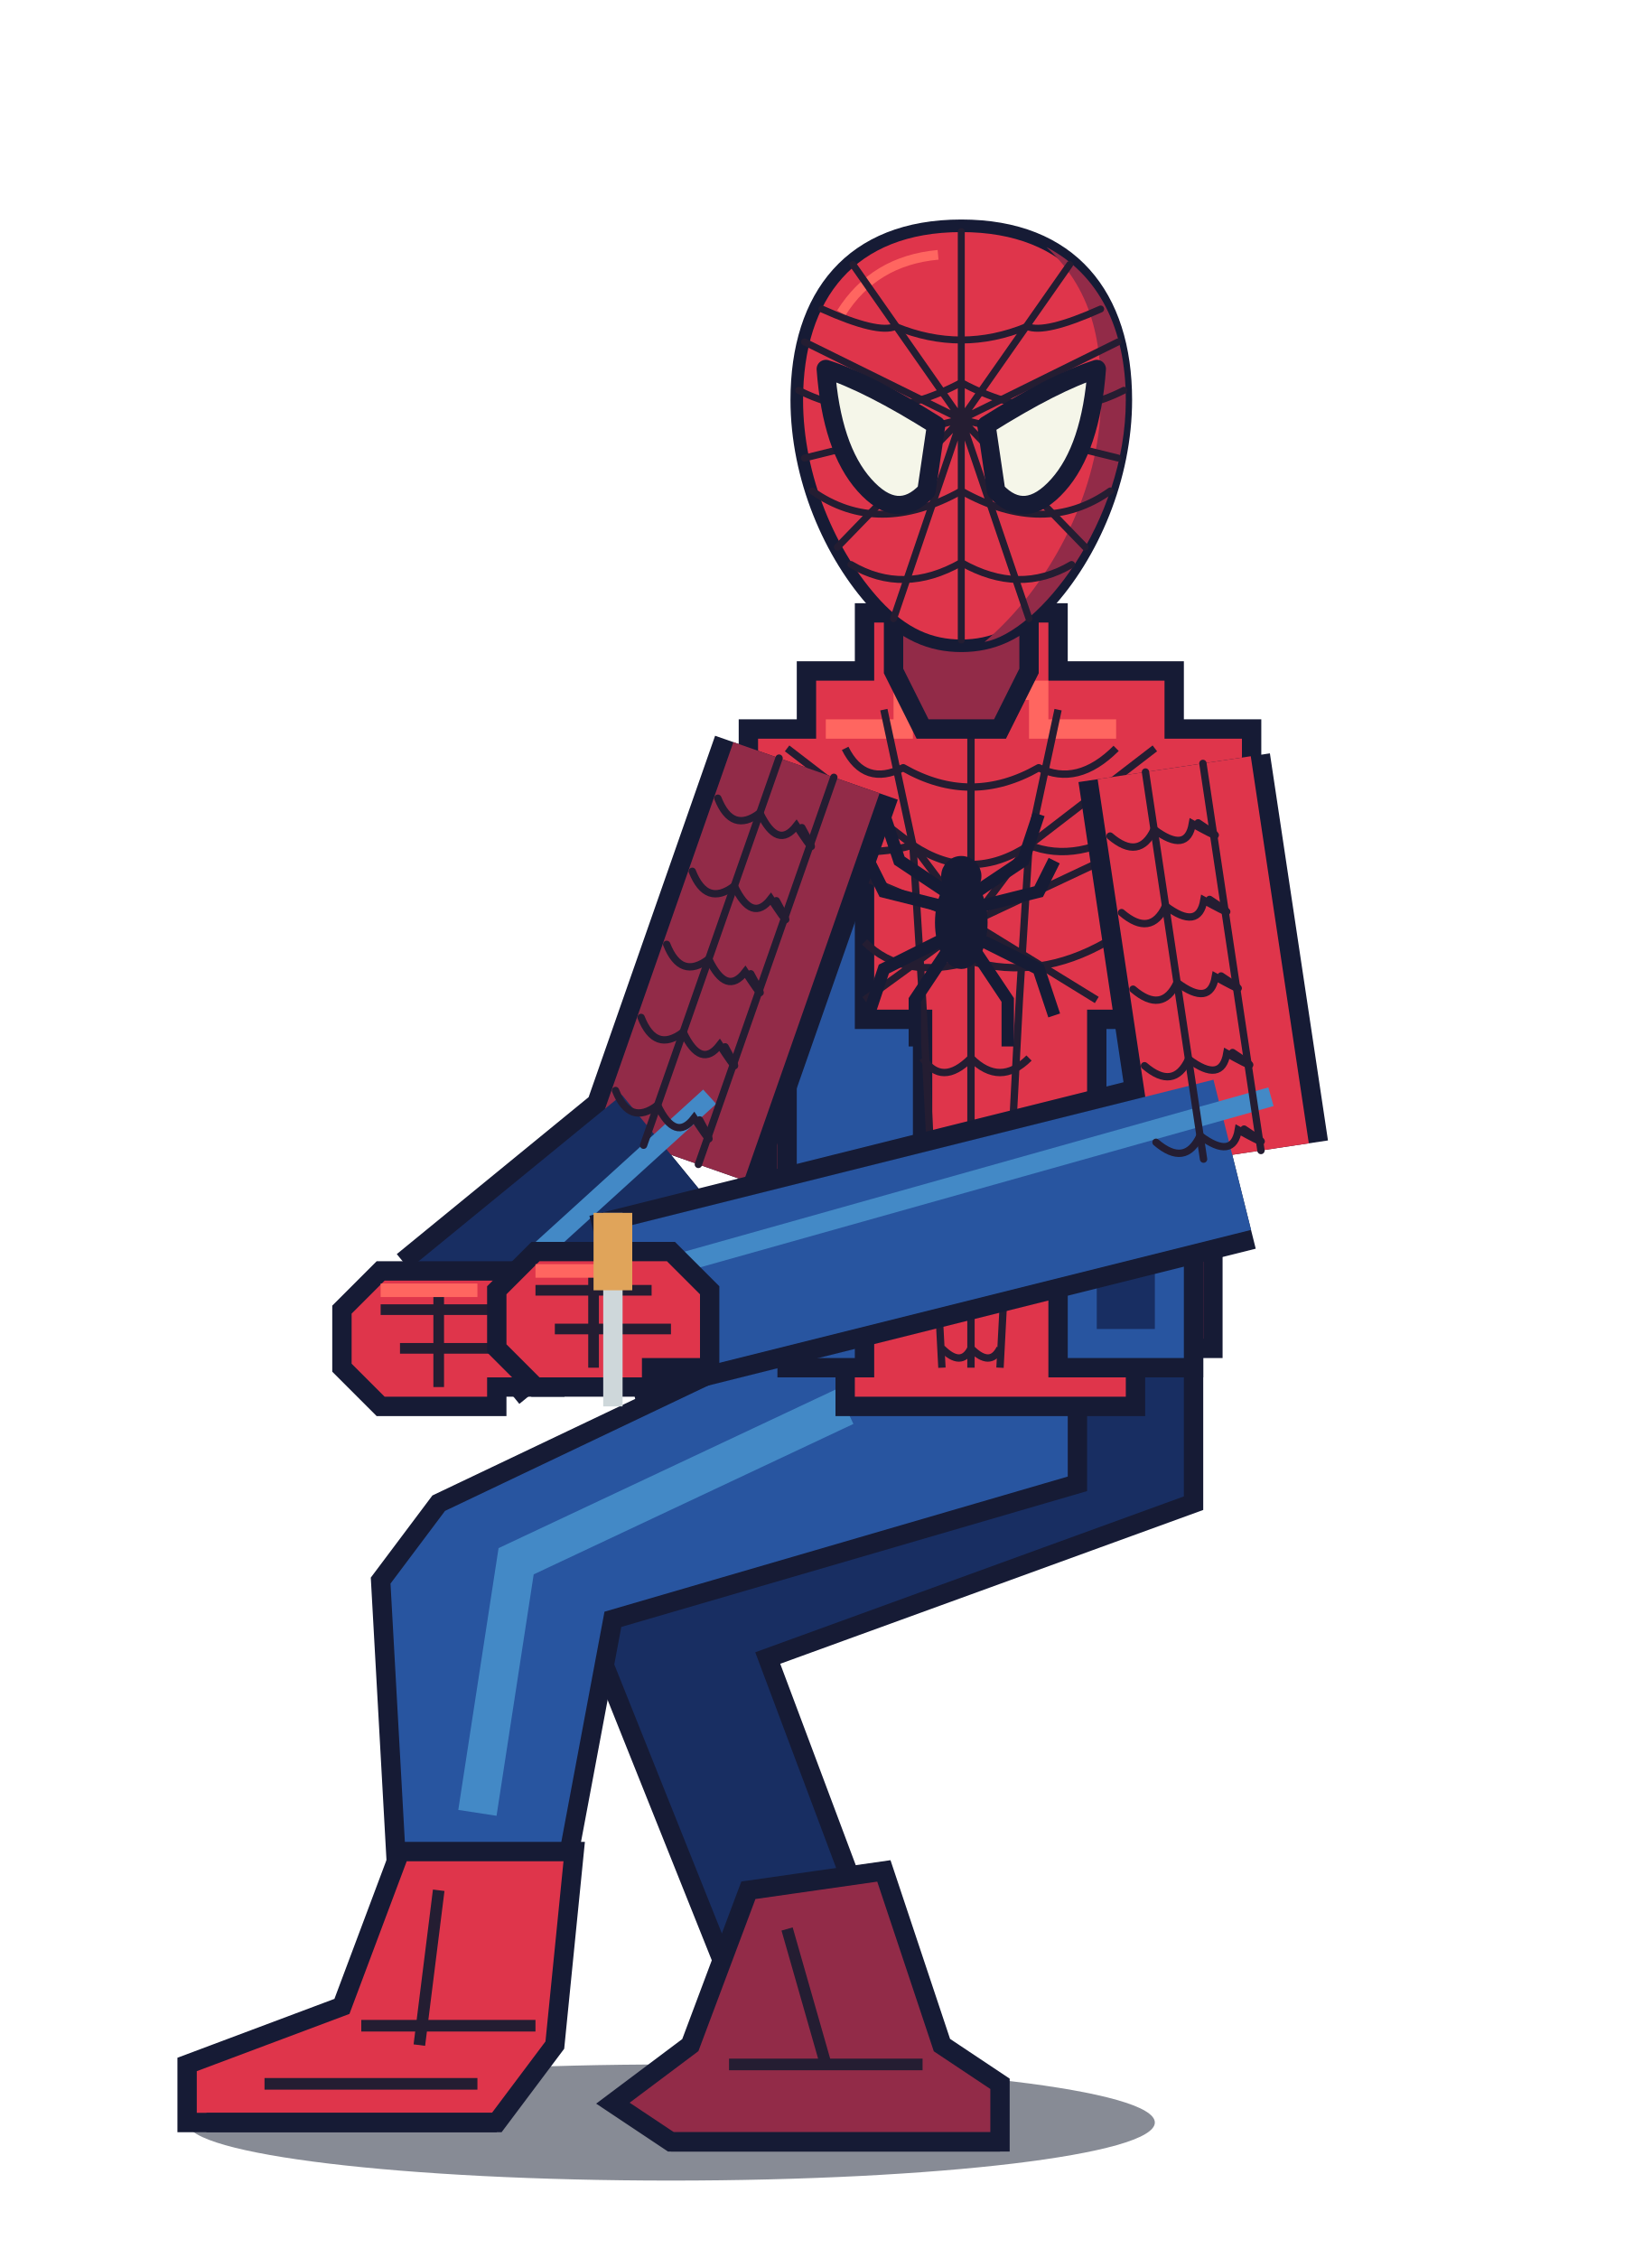
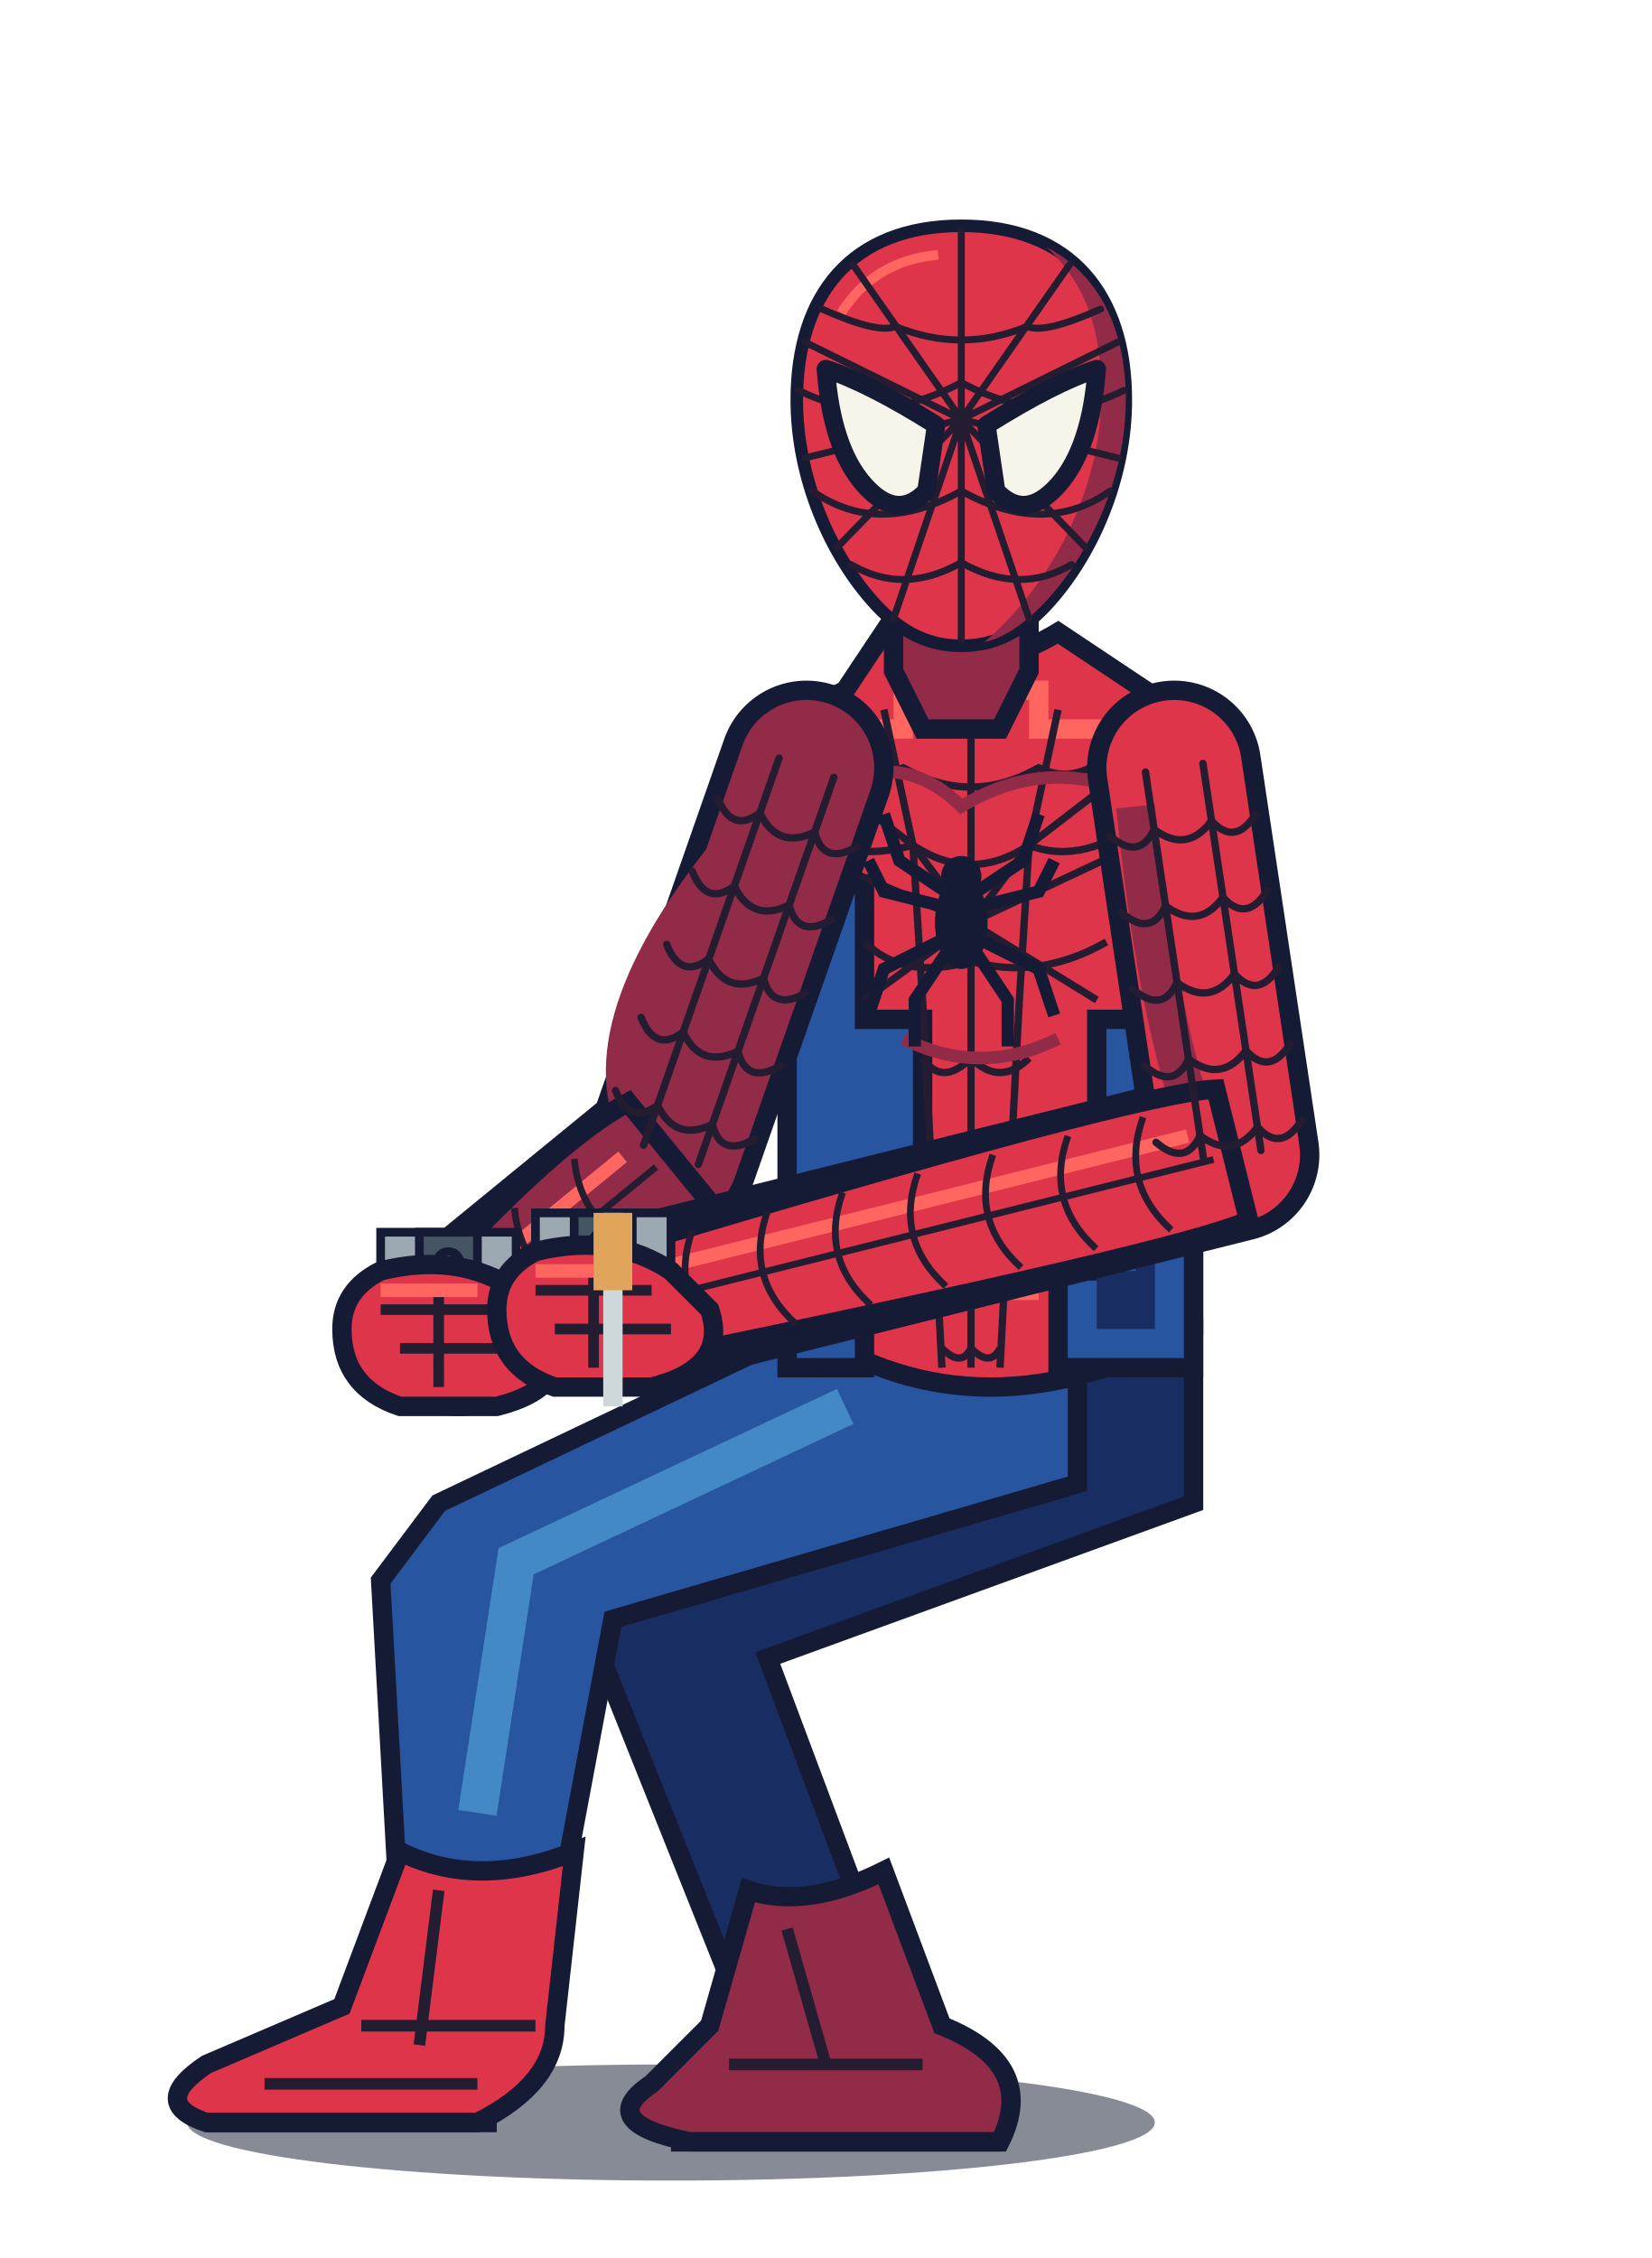
<svg xmlns="http://www.w3.org/2000/svg" viewBox="400 245 256 350" width="256" height="350">
-   <style>.spider-study-room { border:1px solid #795b48; background:#161e2c; box-shadow:0 18px 55px #060b1890; border-radius:10px; overflow:hidden; }
- .queens-caption { padding:16px 22px; display:flex; justify-content:space-between; gap:16px; color:#c6b8a6; font:9px monospace; letter-spacing:2px; background:#17202c; }
- .queens-caption span:first-child { color:#edc894; white-space:nowrap; }
- .queens-caption i { display:inline-block; width:5px; height:5px; background:#c1b788; margin-right:8px; border-radius:50%; }
- .queens-stage { position:relative; }
- .queens-stage svg { width:100%; height:auto; display:block; }
- .queens-footer { display:flex; justify-content:space-between; align-items:center; gap:12px; padding:18px 22px; background:#17202c; }
- .queens-kicker { font:9px monospace; letter-spacing:1.7px; color:#e8bd87; }
- .queens-footer p { font:12px monospace; color:#b7b6b5; margin:7px 0 0; }
- .room-shortcuts { display:flex; gap:7px; }
- .room-shortcuts button { padding:10px; border:1px solid #5f5960; color:#ddc8ad; border-radius:5px; font:11px monospace; min-height:44px; }
- .room-shortcuts button:hover { background:#3d3440; }
- .room-object { position:absolute; border:2px solid transparent; border-radius:10px; cursor:pointer; min-width:44px; min-height:44px; transition:box-shadow .25s,border-color .25s; }
- .room-object:hover,.room-object:focus-visible { border-color:#e5c594; box-shadow:0 0 28px #f2bb632f; outline:none; background:#ffd58a0a; }
- .room-object span { pointer-events:none; position:absolute; bottom:calc(100% + 8px); left:50%; transform:translateX(-50%); white-space:nowrap; padding:8px 10px; font:11px monospace; color:#f4ddbc; background:#17202cf5; border:1px solid #796453; border-radius:4px; opacity:0; }
- .room-object:hover span,.room-object:focus-visible span { opacity:1; }
- .object-computer { left:30%; top:49%; width:14.5%; height:21%; }
- .object-notebook { left:48%; top:66.5%; width:12%; height:8%; }
- .object-board { left:83.5%; top:16%; width:11.5%; height:20%; }
- .object-lamp { left:67.4%; top:47.5%; width:7%; height:8%; }
- .desk-light { opacity:0; transition:opacity .8s; pointer-events:none; }
- .lamp-on .desk-light { opacity:1; }
- /* Independent SVG joints keep the character attached to his desk. */
- .spider-head { transform-origin:23px 27px; animation:spider-breathe 4s ease-in-out infinite; }
- .spider-working-arm { transform-origin:33px 35px; }
- .spider-far-hand { transform-origin:0px 57px; }
- .pose-repairing .spider-working-arm { animation:spider-repair 1.8s ease-in-out infinite; }
- .pose-designing .spider-working-arm { animation:spider-sketch 2.4s ease-in-out infinite; }
- .pose-typing .spider-working-arm { animation:spider-type .6s ease-in-out infinite; }
- .pose-typing .spider-far-hand { animation:spider-type .6s ease-in-out -.3s infinite; }
- .pose-idle .spider-head { animation-duration:6s; }
- .pose-complete .spider-head { animation:spider-nod .7s ease-in-out 3; }
- .pose-complete .spider-working-arm { animation:spider-cheer 1.1s ease-in-out 2; }
- @keyframes spider-breathe { 50% { transform:translateY(.4px) rotate(-2deg); } }
- @keyframes spider-repair { 35% { transform:rotate(2deg); } 70% { transform:rotate(-1deg); } }
- @keyframes spider-sketch { 30% { transform:translateX(-1px) rotate(1deg); } 65% { transform:translateX(1px); } }
- @keyframes spider-type { 50% { transform:translateY(-.8px); } }
- .workshop-tool,.design-pencil { transform-origin:495px 439px; animation:workshop-adjust 1.8s steps(2,end) infinite; }
- .design-pencil { animation:workshop-sketch 2.4s steps(3,end) infinite; }
- .repair-kit,.workshop-tool,.monitor-shooter,.design-pencil { opacity:0; }
- .workshop-repairing .repair-kit,.workshop-repairing .workshop-tool,.workshop-repairing .monitor-shooter,.workshop-designing .design-pencil { opacity:1; }
- .workshop-repairing .suit-blueprint,.workshop-repairing .monitor-suit,.workshop-typing .suit-blueprint { opacity:0; }
- .workshop-keyboard { opacity:0; }
- .workshop-typing .workshop-keyboard { opacity:1; }
- .monitor-scan { animation:workshop-scan 5s ease-in-out infinite; }
- .workshop-complete .monitor-scan { stroke:#f6cb74; }
- @keyframes workshop-adjust { 33% { transform:translateY(-4px) rotate(-8deg); } 66% { transform:rotate(7deg); } }
- @keyframes workshop-sketch { 33% { transform:translate(-3px,-4px) rotate(8deg); } 66% { transform:translateX(3px) rotate(-5deg); } }
- @keyframes workshop-scan { 50% { transform:translate(7px,47px); opacity:.12; } }
- .queens-rain { animation:queens-rain 5s linear infinite; }
- .queens-steam { animation:queens-steam 6s ease-in-out infinite; }
- .queens-dust { animation:queens-dust 18s ease-in-out infinite alternate; }
- .room-hidden * { animation-play-state:paused !important; }
- .workspace-grid.spider-workspace { grid-template-columns:minmax(270px,310px) minmax(0,1fr); align-items:start; }
- .spider-workspace .workspace-scene { align-self:start; }
- .spider-workspace .scene-companion-note { padding:12px; }
- .room-panel { border:1px solid #967351; border-radius:10px; width:min(550px,calc(100vw - 28px)); padding:18px; color:#e8d1af; background:#171a2a; max-height:85dvh; overflow:auto; }
- .room-panel::backdrop { background:#080d20b8; backdrop-filter:blur(6px); }
- .room-panel-heading { display:flex; align-items:center; justify-content:space-between; gap:16px; margin-bottom:16px; font:14px monospace; }
- .room-panel-heading button { border:1px solid #746153; padding:10px 14px; border-radius:5px; }
- .room-panel textarea { min-height:250px; }
- .room-soundscapes { padding:12px; border:1px solid #6c5b57; background:#222333; display:flex; flex-wrap:wrap; align-items:center; gap:12px; }
- .room-soundscapes select { background:#171a2a; padding:8px; border:1px solid #7e6c5b; color:#e8d1af; }
- .room-soundscapes button { padding:10px; border:1px solid #a68965; color:#edc894; }
- .room-soundscapes label { display:flex; gap:8px; align-items:center; }
- .music-library-heading { display:flex; justify-content:space-between; align-items:center; padding-bottom:10px; color:#edc894; }
- .music-library-heading button { padding:8px 14px; border:1px solid #7e6c5b; }
- @keyframes queens-rain { to { transform:translate(-7px,22px); } }
- @keyframes queens-steam { 50% { transform:translateY(-8px); opacity:.1; } }
- @keyframes queens-dust { to { transform:translate(8px,-18px); opacity:.2; } }
- @media(min-width:1600px) { .workspace-grid.spider-workspace { grid-template-columns:330px minmax(0,1fr); max-width:1720px; width:100%; margin:auto; } }
- @media(max-width:1000px) { .workspace-grid.spider-workspace { grid-template-columns:minmax(230px,270px) minmax(0,1fr); gap:14px; } .queens-caption span:last-child { display:none; }.queens-footer { flex-wrap:wrap; padding:14px; } }
- @media(max-width:760px) { .workspace-grid.spider-workspace { grid-template-columns:1fr; }.spider-workspace .workspace-scene { grid-row:1; }.queens-caption { padding:12px; }.queens-kicker { font-size:8px; letter-spacing:1px; }.room-shortcuts { width:100%; }.room-shortcuts button { flex:1; }.queens-footer p { font-size:11px; }.object-notebook { top:65%; }.object-lamp { top:46%; }.room-object span { font-size:9px; } }
- @media(prefers-reduced-motion:reduce) { .spider-study-room * { animation:none !important; transition:none !important; } }
- 
- /* Workshop chrome: warm paper accents, deep ink, and generous hierarchy. */
- .spider-study-room { border-color:#76604d80; border-radius:16px; background:#131c29; box-shadow:0 24px 70px #060b1870,0 1px 0 #f5d5aa12 inset; }
- .queens-heading { display:flex; align-items:center; justify-content:space-between; gap:20px; padding:24px 26px 22px; background:linear-gradient(115deg,#202735,#17202c); border-bottom:1px solid #e9c39221; }
- .queens-caption { padding:0; background:none; font-size:8px; letter-spacing:2px; justify-content:flex-start; gap:16px; }
- .queens-caption span:last-child { color:#8e939b; }
- .queens-caption i { background:#d9b783; box-shadow:0 0 9px #eec89355; }
- .queens-heading h2 { margin:12px 0 8px; color:#f0e3d0; font-family:Georgia,serif; font-size:clamp(21px,2.2vw,31px); font-weight:400; line-height:1.2; letter-spacing:-.7px; }
- .queens-heading h2 span { display:none; }
- .queens-heading p { margin:0; color:#a7a7ac; font:11px/1.6 monospace; }
- .queens-live { display:inline-flex; align-items:center; gap:7px; flex-shrink:0; border:1px solid #9eb8a339; padding:8px 10px; border-radius:20px; color:#b8d5bd; font:8px monospace; letter-spacing:1px; background:#86a98c09; }
- .queens-stage { isolation:isolate; background:#252c3e; }
- .queens-stage::after { content:''; position:absolute; inset:0; pointer-events:none; box-shadow:inset 0 -24px 40px #111c2933; border-bottom:1px solid #e6c79e21; }
- .room-scene-label { position:absolute; z-index:1; left:18px; bottom:16px; display:flex; align-items:center; gap:7px; padding:8px 10px; border:1px solid #b6c9cb25; border-radius:4px; background:#111d2bcc; color:#c4cfce; font:8px/1.4 monospace; letter-spacing:1px; backdrop-filter:blur(6px); pointer-events:none; }
- .room-scene-label &gt; span:not(.room-scene-dot) { color:#63777e; }
- .room-scene-dot { width:4px; height:4px; border-radius:50%; background:#9ac8b2; box-shadow:0 0 8px #9ac8b255; }
- .room-activity-bar { display:flex; justify-content:space-between; align-items:center; gap:12px; padding:13px 22px; border-bottom:1px solid #d5b48a17; background:#18212e; }
- .room-activity-label { display:flex; align-items:center; gap:8px; font:8px monospace; letter-spacing:1.5px; color:#a0a9b3; }
- .room-activity-label svg { color:#cfae7f; }
- .room-activity-options { display:flex; gap:4px; }
- .room-activity-options button { display:flex; align-items:center; justify-content:center; gap:6px; min-height:36px; padding:8px 11px; border:1px solid transparent; border-radius:6px; color:#9ca7b5; font:10px monospace; transition:background .2s,color .2s,border-color .2s; }
- .room-activity-options button[aria-pressed=true] { color:#f2d3a8; background:#d6b27c12; border-color:#c7a47850; }
- .room-activity-options button:hover { color:#fff0d6; background:#d6b27c18; }
- .room-activity-options button:disabled { opacity:.35; cursor:not-allowed; }
- .room-activity-options button:focus-visible,.room-shortcuts button:focus-visible { outline:2px solid #f2d3a8; outline-offset:3px; }
- .queens-footer { padding:22px; background:#141e2b; gap:20px; }
- .queens-kicker { font-size:8px; color:#d5b58d; letter-spacing:1.6px; }
- .queens-footer p { max-width:360px; font:11px/1.8 monospace; color:#9eabb9; }
- .room-shortcuts { gap:6px; }
- .room-shortcuts button { display:flex; align-items:center; justify-content:center; gap:7px; min-height:42px; border-color:#53617266; background:#202c3b60; color:#c1cad3; font-size:10px; transition:background .2s, border-color .2s; }
- .room-shortcuts button:hover { background:#2c3948; border-color:#b49b79; }
- .room-string-glow { animation:room-lights 6s ease-in-out infinite; }
- .spider-lenses { animation:spider-eye-focus 9s ease-in-out infinite; transform-origin:23px 16px; }
- .spider-celebration { opacity:0; }
- .pose-complete .spider-celebration { animation:spider-sparkle 1.1s ease-out 2; }
- .spider-working-arm,.spider-head { transition:transform .5s ease; }
- @keyframes spider-eye-focus { 0%,42%,49%,100% { transform:scaleY(1); } 45%,46% { transform:scaleY(.86); } }
- @keyframes spider-nod { 45% { transform:rotate(-6deg) translateY(.7px); } }
- @keyframes spider-cheer { 30%,60% { transform:rotate(16deg); } }
- @keyframes spider-sparkle { 15%,55% { opacity:1; } 100% { opacity:0; transform:translateY(-12px); } }
- @keyframes room-lights { 50% { opacity:.55; } }
- @media(min-width:1600px) { .queens-heading h2 span { display:inline; margin-left:20px; font:8px monospace; letter-spacing:1.5px; color:#818d9e; vertical-align:middle; } }
- @media(max-width:1100px) { .queens-heading { padding:20px; }.queens-live { display:none; }.room-activity-bar { flex-wrap:wrap; padding:13px 16px; }.queens-footer { flex-wrap:wrap; }.room-shortcuts { width:100%; }.room-shortcuts button { flex:1; } }
- @media(max-width:760px) { .queens-heading { padding:18px; }.queens-heading h2 { font-size:25px; }.queens-heading p { font-size:10px; }.queens-footer { padding:18px; }.room-activity-options { width:100%; }.room-activity-options button { flex:1; min-height:44px; padding:8px; }.room-scene-label { left:10px; bottom:10px; font-size:7px; letter-spacing:.5px; }.room-shortcuts button { min-height:44px; } }
- @media(prefers-reduced-motion:reduce) { .spider-study-room * { animation:none !important; transition:none !important; }.pose-complete .spider-celebration { opacity:1; } }
- 
- /* The scene and its hit targets share the SVG's 1000:660 coordinate system. */
- .queens-stage { aspect-ratio:1000/660; }
- .queens-stage &gt; svg { width:100%; height:100%; }
- .queens-heading { padding:16px 20px; }
- .queens-heading h2 { margin:8px 0 6px; }
- .queens-footer { padding:14px 20px; }
- .object-computer { border-color:#9cd7d733; }
- @media(max-width:760px) {
-   .room-object { min-width:24px; min-height:24px; border-radius:4px; }
-   .object-notebook { top:66.5%; }
-   .object-lamp { top:47.5%; }
-   .room-shortcuts button { min-height:44px; }
- }
- 
- /* Body and articulated arms share one room-space rig. */
- .layer-hands { pointer-events:none; }
- .spider-working-arm,.spider-far-hand { animation:none !important; }
- .workshop-reading .suit-blueprint,.workshop-writing .suit-blueprint { opacity:0; }
- .room-activity-options { flex-wrap:wrap; }
- @media(prefers-reduced-motion:reduce) { .spider-study-room * { animation:none !important; } }
- *{animation:none!important}</style>
  <g class="seated-spider pose-repairing layer-body" data-pose="repairing" aria-label="Spider-Man repairing">
    <g transform="translate(480 262) scale(3)" shape-rendering="geometricPrecision" stroke="#161b35" stroke-width="1" stroke-linejoin="miter">
      <ellipse cx="8" cy="104" rx="25" ry="3" fill="#10182b" opacity=".5" stroke="none" />
      <path data-limb="far-leg" d="M24 63H35V72L13 80L19 96L12 99L4 79V74Z" fill="#182e62" />
-       <path d="M12 92L19 91L22 100L25 102V105H8L5 103L9 100Z" fill="#922b48" />
+       <path d="M12 92Q15 93 19 91L22 99Q27 101 25 105H9Q4 104 7 102L10 99Z" fill="#922b48" />
      <path data-limb="near-leg" d="M17 62H29V71L5 78L2 94H-6L-7 76L-4 72Z" fill="#2855a0" />
      <path d="M17 67L0 75L-2 88" fill="none" stroke="#4389c6" stroke-width="2" />
-       <path d="M-6 90H3L2 100L-1 104H-17V101L-9 98Z" fill="#df354b" />
+       <path d="M-6 90Q-2 92 3 90L2 99Q2 102-2 104H-16Q-19 103-16 101L-9 98Z" fill="#df354b" />
      <path d="M-4 92L-5 100M-8 99H1M-13 102H-2M14 94L16 101M11 101H21" fill="none" stroke="#241d32" stroke-width=".6" />
      <path d="M-16 104H-1M8 105H25" stroke="#161b35" />
      <g class="spider-torso">
-         <path d="M18 26H28V29H34V32H38V43L36 51V64H32V67H17V64H13V49L12 37V32H15V29H18Z" fill="#df354b" />
+         <path d="M19 27Q23 30 28 27L34 31Q39 34 38 42L35 52L35 63Q24 69 15 63L14 51L12 39Q11 33 17 30Z" fill="#df354b" />
        <path d="M14 40H18V47H21V62H18V65H14ZM32 38H36V45H38V52H35V65H28V60H30V47H32Z" fill="#2855a0" />
        <path d="M34 47H36V58H33V63H30V60H32V51H34Z" fill="#182e62" stroke="none" />
        <path d="M16 32H20V30H27V32H31M16 35V38M22 61H27" stroke="#ff6660" fill="none" />
        <g fill="none" stroke="#241d32" stroke-width=".38" stroke-linejoin="round">
          <path d="M23.5 31V65M19 31L20.5 38L21 46L22 65M28 31L26.5 38L26 46L25 65M14 33L20.5 38L23.5 42L26.5 38L33 33M14 38L23.5 42L32 38M18 46L23.5 42L30 46" />
          <path d="M17 33Q18 35 20 34Q23.5 36 27 34Q29 35 31 33M14 37Q17 39 20.5 38Q23.5 40 26.5 38Q29 39 32 37M18 43Q20 45 23.5 44Q27 45 30.5 43M21 49Q22 50.5 23.5 49Q25 50.5 26.5 49M21.5 54Q22.5 55.5 23.5 54Q25 55.5 26 54M22 59Q23 60.5 23.5 59Q24.5 60.5 25.5 59M22 64Q23 65 23.5 64Q24.5 65 25 64" />
        </g>
+         <path d="M16 35Q20 33 23 36Q28 33 33 36M20 48Q24 50 28 48M21 54Q24 56 27 54" fill="none" stroke="#922b48" stroke-width=".65" />
        <g transform="translate(23 42) scale(.8)">
          <g stroke="#161b35" fill="#161b35" stroke-width=".8">
            <ellipse cx="0" cy="0" rx="1.3" ry="2.6" />
            <circle cy="-3" r=".9" />
            <path d="M-1-2L-4-4L-5-7M1-2L4-4L5-7M-1-1L-5-2L-6-4M1-1L5-2L6-4M-1 1L-5 3L-6 6M1 1L5 3L6 6M-1 2L-3 5L-3 8M1 2L3 5L3 8" fill="none" />
          </g>
        </g>
        <g class="spider-head">
          <path d="M19.5 24H26.5V29L25 32H21L19.5 29Z" fill="#922b48" />
          <g transform="translate(23 6)">
            <g stroke="#161b35" stroke-width=".65" stroke-linejoin="round" shape-rendering="geometricPrecision">
              <path d="M0 0C-5.7 0-8.5 3.6-8.5 9C-8.5 13-6.8 17-4.4 19.6C-3 21.1-1.6 21.7 0 21.7C1.6 21.7 3 21.1 4.4 19.6C6.8 17 8.5 13 8.5 9C8.5 3.6 5.7 0 0 0Z" fill="#df354b" />
              <path d="M4.4 1.1C7 3.5 7.3 6.5 7.2 9.5C7 14 4.5 18.7 1.2 21.5C4 21 8.5 15.3 8.5 9C8.5 5.3 7.1 2.5 4.4 1.1Z" fill="#922b48" stroke="none" />
              <path d="M-6.2 4.5Q-4.5 1.8-1.2 1.5" stroke="#ff6660" stroke-width=".5" fill="none" />
              <g fill="none" stroke="#241d32" stroke-width=".36" stroke-linecap="round">
                <path d="M0 .3V21.4M-5.6 2L0 10L5.6 2M-8.1 6L0 10L8.1 6M-8.1 12L0 10L8.1 12M-6.4 16.6L0 10L6.4 16.6M-3.5 20.3L0 10L3.5 20.3" />
                <path d="M-7.2 4.3Q-4.3 5.6-3.4 5.2Q0 6.6 3.4 5.2Q4.3 5.6 7.2 4.3M-8.4 8.5Q-4.5 10.5 0 8.1Q4.5 10.5 8.4 8.5M-7.7 13.7Q-4.3 16.1 0 13.7Q4.3 16.1 7.7 13.7M-5.7 17.5Q-3 19.1 0 17.4Q3 19.1 5.7 17.5" />
              </g>
              <g fill="#f5f6e9" stroke-width=".95">
                <path d="M-7 7.4Q-4.8 8.1-1.3 10.3L-1.8 13.7Q-3.3 15.3-5 13.4Q-6.7 11.5-7 7.4Z" />
                <path d="M7 7.4Q4.8 8.1 1.3 10.3L1.8 13.7Q3.3 15.3 5 13.4Q6.7 11.5 7 7.4Z" />
              </g>
            </g>
          </g>
        </g>
      </g>
    </g>
  </g>
  <g class="seated-spider pose-repairing layer-hands" aria-label="Spider-Man repairing">
    <g transform="translate(480 262) scale(3)" shape-rendering="geometricPrecision" stroke="#161b35" stroke-width="1" stroke-linejoin="miter">
      <g class="spider-far-hand" data-hand="far">
-         <path d="M15 34L8 54M8 54L-3 63" fill="none" stroke="#161b35" stroke-width="10" />
-         <path d="M15 34L8 54" fill="none" stroke="#922b48" stroke-width="8" />
-         <path d="M8 54L-3 63" fill="none" stroke="#182e62" stroke-width="8" />
-         <path d="M10 51L-1 61" fill="none" stroke="#4389c6" stroke-width="1" />
+         <path d="M15 34L8 54M8 54L-3 63" fill="none" stroke="#161b35" stroke-width="9" stroke-linecap="round" />
+         <path d="M15 34L8 54" fill="none" stroke="#922b48" stroke-width="7" stroke-linecap="round" />
+         <path d="M13 36Q4 46 6 52" fill="none" stroke="#922b48" stroke-width="2" />
+         <g transform="translate(8 54) rotate(50.71059)">
+           <path d="M-3.5 0Q-4.3 4-3 13.213H3Q4.2 4 3.5 0Z" fill="#922b48" />
+           <path d="M-1.5 2V11.213" fill="none" stroke="#ff6660" stroke-width=".7" />
+           <g stroke="#241d32" stroke-width=".35" fill="none">
+             <path d="M-3 4Q0 6 3 4" />
+             <path d="M-3 8Q0 10 3 8" />
+             <path d="M0 1V12.213" />
+           </g>
+         </g>
        <g transform="translate(15 34) rotate(19.29005)" fill="none" stroke="#241d32" stroke-width=".38" stroke-linecap="round">
          <path d="M-1.5 0V21.19M1.5 0V21.19" />
-           <path d="M-3.8 3Q-2.5 4.5-1.5 3Q0 4.51.5 3Q2.5 4.53.8 3" />
-           <path d="M-3.8 7Q-2.5 8.5-1.5 7Q0 8.51.5 7Q2.5 8.53.8 7" />
-           <path d="M-3.8 11Q-2.5 12.5-1.5 11Q0 12.51.5 11Q2.5 12.53.8 11" />
-           <path d="M-3.8 15Q-2.5 16.5-1.5 15Q0 16.51.5 15Q2.5 16.53.8 15" />
-           <path d="M-3.8 19Q-2.5 20.5-1.5 19Q0 20.51.5 19Q2.5 20.53.8 19" />
+           <path d="M-3.8 3Q-2.5 4.5-1.5 3Q0 4.5 1.5 3Q2.5 4.5 3.8 3" />
+           <path d="M-3.8 7Q-2.5 8.5-1.5 7Q0 8.5 1.5 7Q2.5 8.5 3.8 7" />
+           <path d="M-3.8 11Q-2.5 12.5-1.5 11Q0 12.5 1.5 11Q2.5 12.5 3.8 11" />
+           <path d="M-3.8 15Q-2.5 16.5-1.5 15Q0 16.5 1.5 15Q2.5 16.5 3.8 15" />
+           <path d="M-3.8 19Q-2.5 20.5-1.5 19Q0 20.5 1.5 19Q2.5 20.5 3.8 19" />
        </g>
        <g class="spider-fingers" transform="translate(-3 63)">
-           <path d="M-4-3H3L5-1V3H2V4H-4L-6 2V-1Z" fill="#df354b" />
+           <g transform="translate(0 -3)" stroke-width=".45">
+             <path d="M-4-2H3V1H-4Z" fill="#9ca9b3" />
+             <path d="M-2-2H1V1H-2Z" fill="#455564" />
+             <circle cx="-.5" cy="-.4" r=".6" fill="#b9e2e3" />
+           </g>
+           <path d="M-4-3Q0-4 3-2L5 0Q6 3 2 4H-3Q-6 3-6 0Q-6-2-4-3Z" fill="#df354b" />
          <path d="M-4-1H2M-3 1H3M-1-2V3" fill="none" stroke="#241d32" stroke-width=".55" />
          <path d="M-4-2H1" stroke="#ff6660" stroke-width=".7" />
        </g>
      </g>
      <g class="spider-working-arm" data-hand="near">
-         <path d="M34 34L37 54M37 54L5 62" fill="none" stroke="#161b35" stroke-width="10" />
-         <path d="M34 34L37 54" fill="none" stroke="#df354b" stroke-width="8" />
-         <path d="M37 54L5 62" fill="none" stroke="#2855a0" stroke-width="8" />
-         <path d="M39 51L7 60" fill="none" stroke="#4389c6" stroke-width="1" />
+         <path d="M34 34L37 54M37 54L5 62" fill="none" stroke="#161b35" stroke-width="9" stroke-linecap="round" />
+         <path d="M34 34L37 54" fill="none" stroke="#df354b" stroke-width="7" stroke-linecap="round" />
+         <path d="M32 36Q33 46 35 52" fill="none" stroke="#922b48" stroke-width="2" />
+         <g transform="translate(37 54) rotate(75.96376)">
+           <path d="M-3.5 0Q-4.3 4-3 31.985H3Q4.2 4 3.5 0Z" fill="#df354b" />
+           <path d="M-1.5 2V29.985" fill="none" stroke="#ff6660" stroke-width=".7" />
+           <g stroke="#241d32" stroke-width=".35" fill="none">
+             <path d="M-3 4Q0 6 3 4" />
+             <path d="M-3 8Q0 10 3 8" />
+             <path d="M-3 12Q0 14 3 12" />
+             <path d="M-3 16Q0 18 3 16" />
+             <path d="M-3 20Q0 22 3 20" />
+             <path d="M-3 24Q0 26 3 24" />
+             <path d="M-3 28Q0 30 3 28" />
+             <path d="M0 1V30.985" />
+           </g>
+         </g>
        <g transform="translate(34 34) rotate(-8.530766)" fill="none" stroke="#241d32" stroke-width=".38" stroke-linecap="round">
          <path d="M-1.5 0V20.224M1.5 0V20.224" />
-           <path d="M-3.8 3Q-2.5 4.5-1.5 3Q0 4.51.5 3Q2.5 4.53.8 3" />
-           <path d="M-3.8 7Q-2.5 8.5-1.5 7Q0 8.51.5 7Q2.5 8.53.8 7" />
-           <path d="M-3.8 11Q-2.5 12.5-1.5 11Q0 12.51.5 11Q2.5 12.53.8 11" />
-           <path d="M-3.8 15Q-2.5 16.5-1.5 15Q0 16.51.5 15Q2.5 16.53.8 15" />
-           <path d="M-3.8 19Q-2.5 20.5-1.5 19Q0 20.51.5 19Q2.5 20.53.8 19" />
+           <path d="M-3.8 3Q-2.5 4.5-1.5 3Q0 4.5 1.5 3Q2.5 4.5 3.8 3" />
+           <path d="M-3.8 7Q-2.5 8.5-1.5 7Q0 8.5 1.5 7Q2.5 8.5 3.8 7" />
+           <path d="M-3.8 11Q-2.5 12.5-1.5 11Q0 12.5 1.5 11Q2.5 12.5 3.8 11" />
+           <path d="M-3.8 15Q-2.5 16.5-1.5 15Q0 16.5 1.5 15Q2.5 16.5 3.8 15" />
+           <path d="M-3.8 19Q-2.5 20.5-1.5 19Q0 20.5 1.5 19Q2.5 20.5 3.8 19" />
        </g>
        <g class="spider-fingers" transform="translate(5 62)">
-           <path d="M-4-3H3L5-1V3H2V4H-4L-6 2V-1Z" fill="#df354b" />
+           <g transform="translate(0 -3)" stroke-width=".45">
+             <path d="M-4-2H3V1H-4Z" fill="#9ca9b3" />
+             <path d="M-2-2H1V1H-2Z" fill="#455564" />
+             <circle cx="-.5" cy="-.4" r=".6" fill="#b9e2e3" />
+           </g>
+           <path d="M-4-3Q0-4 3-2L5 0Q6 3 2 4H-3Q-6 3-6 0Q-6-2-4-3Z" fill="#df354b" />
          <path d="M-4-1H2M-3 1H3M-1-2V3" fill="none" stroke="#241d32" stroke-width=".55" />
          <path d="M-4-2H1" stroke="#ff6660" stroke-width=".7" />
          <g>
            <path d="M0-5V5" stroke="#ced7da" />
            <path d="M0-5V-1" stroke="#e0a45a" stroke-width="2" />
          </g>
        </g>
      </g>
    </g>
  </g>
</svg>
